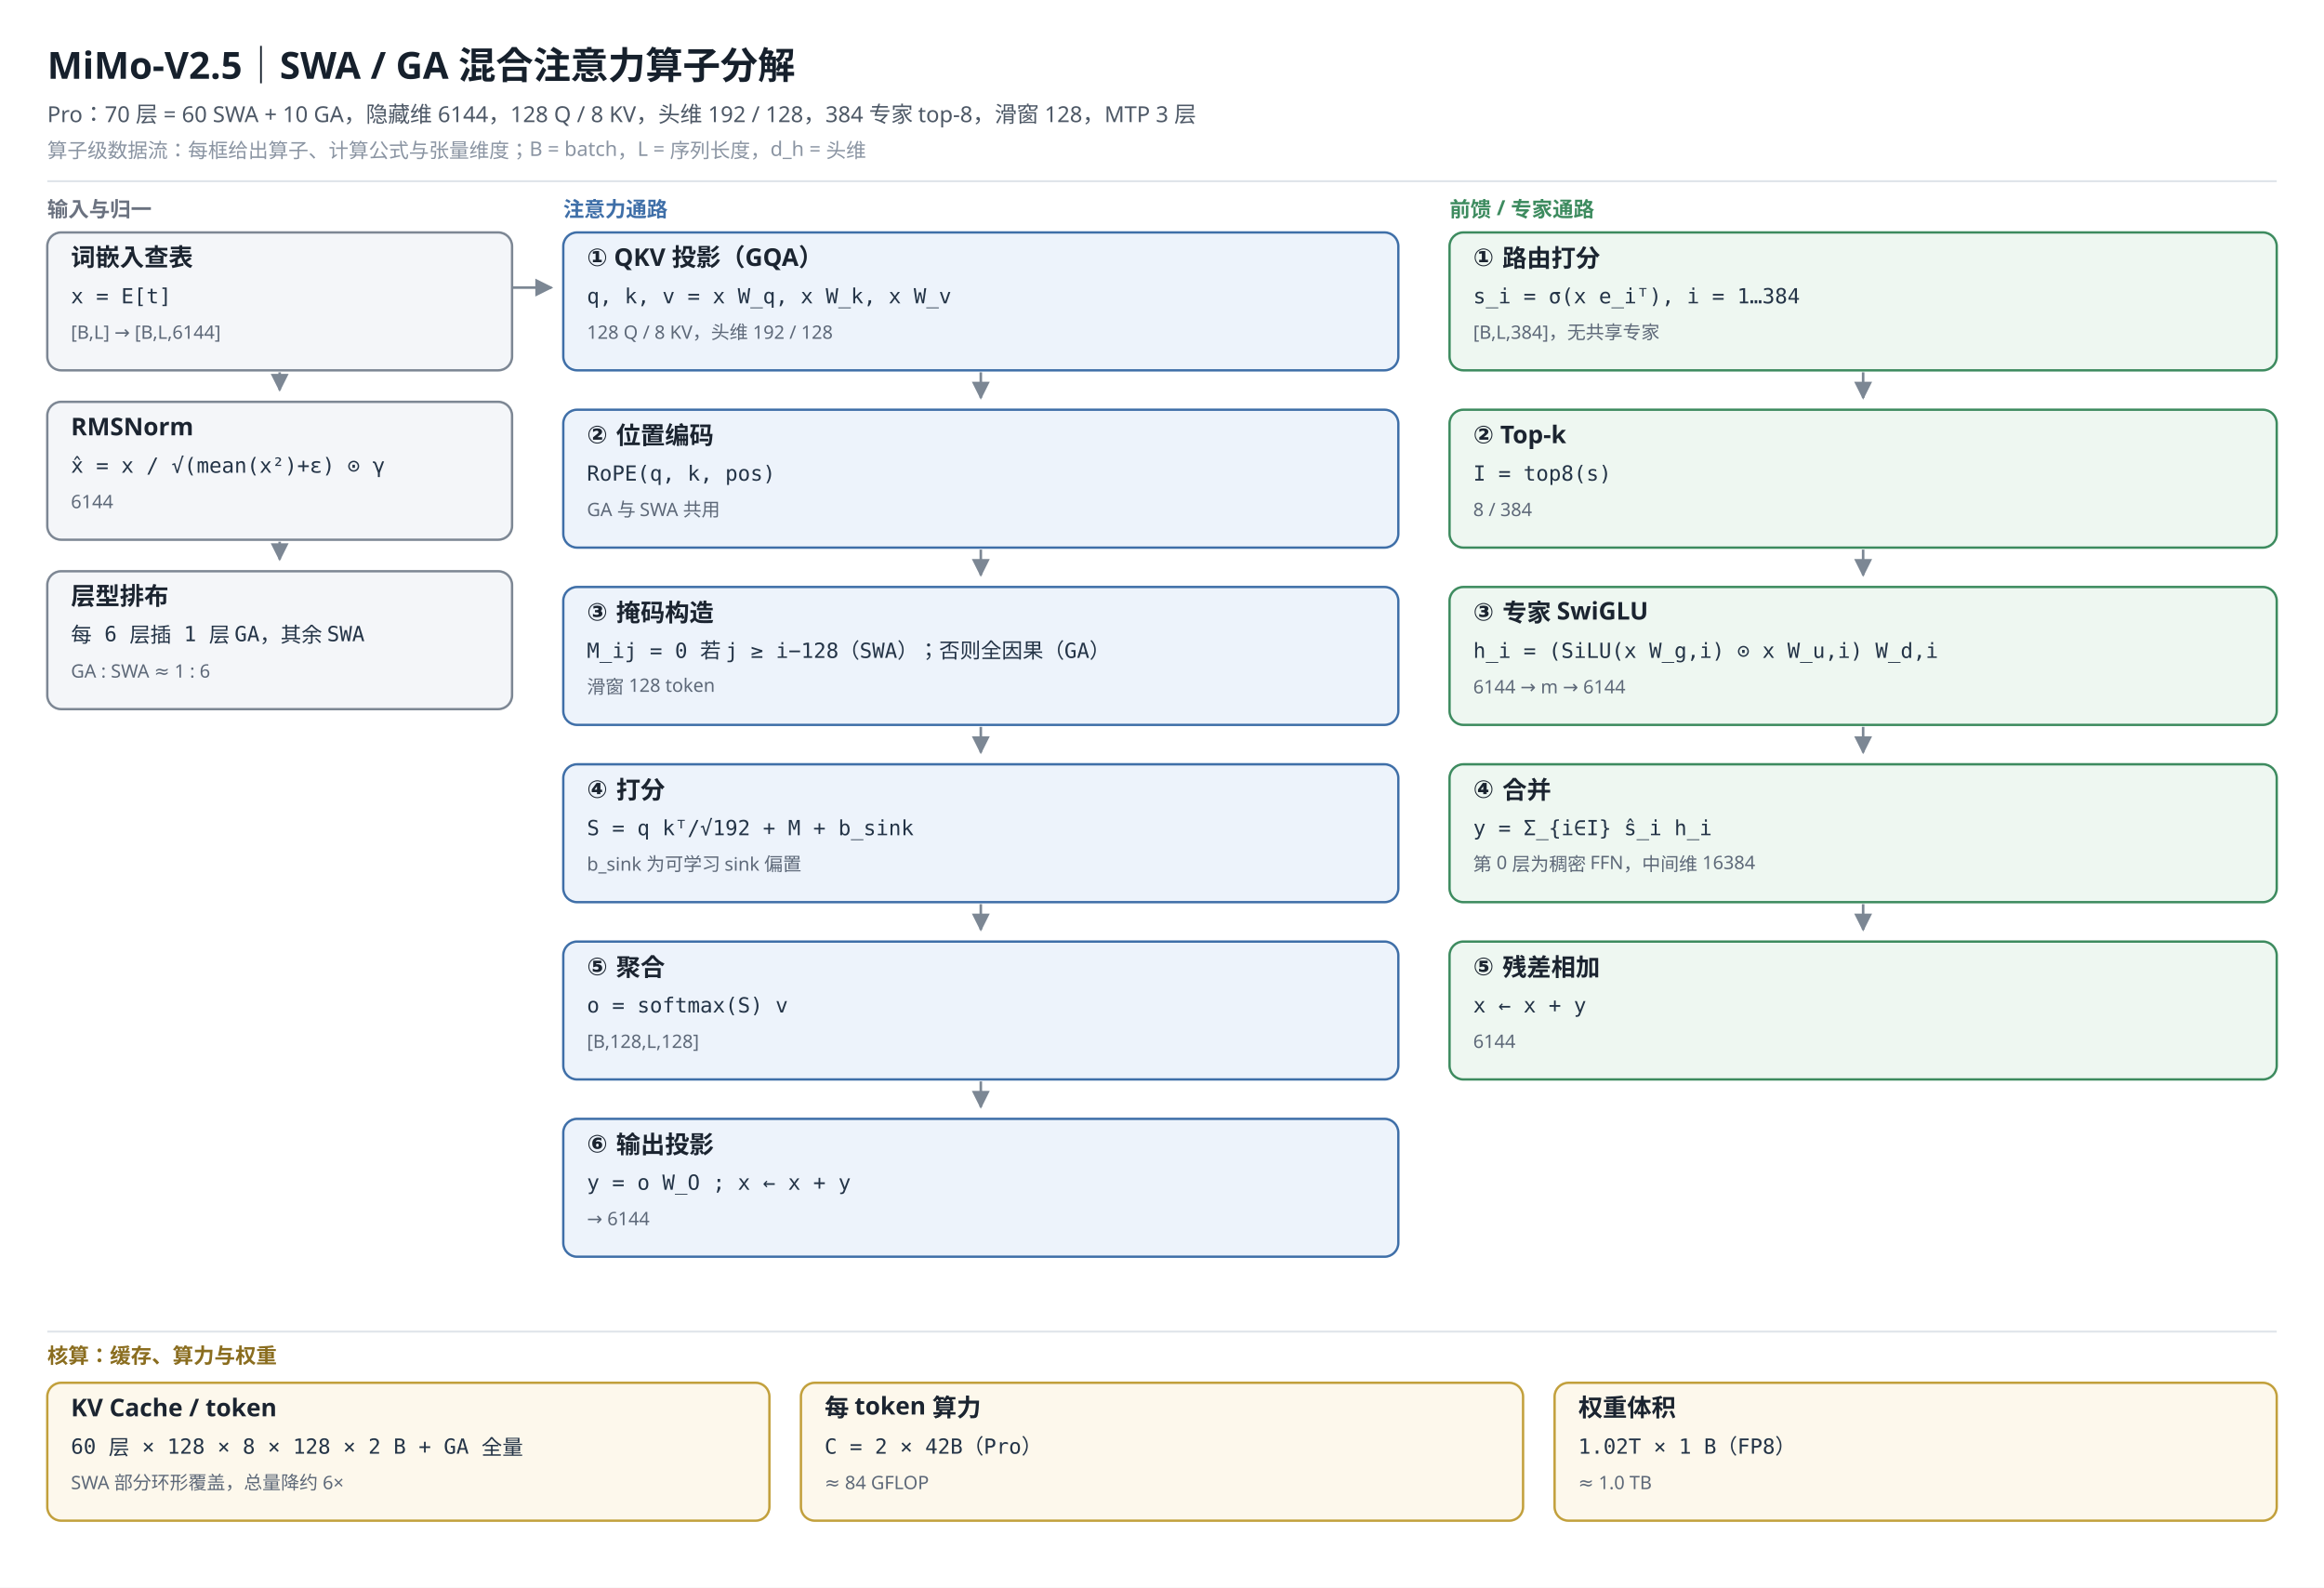
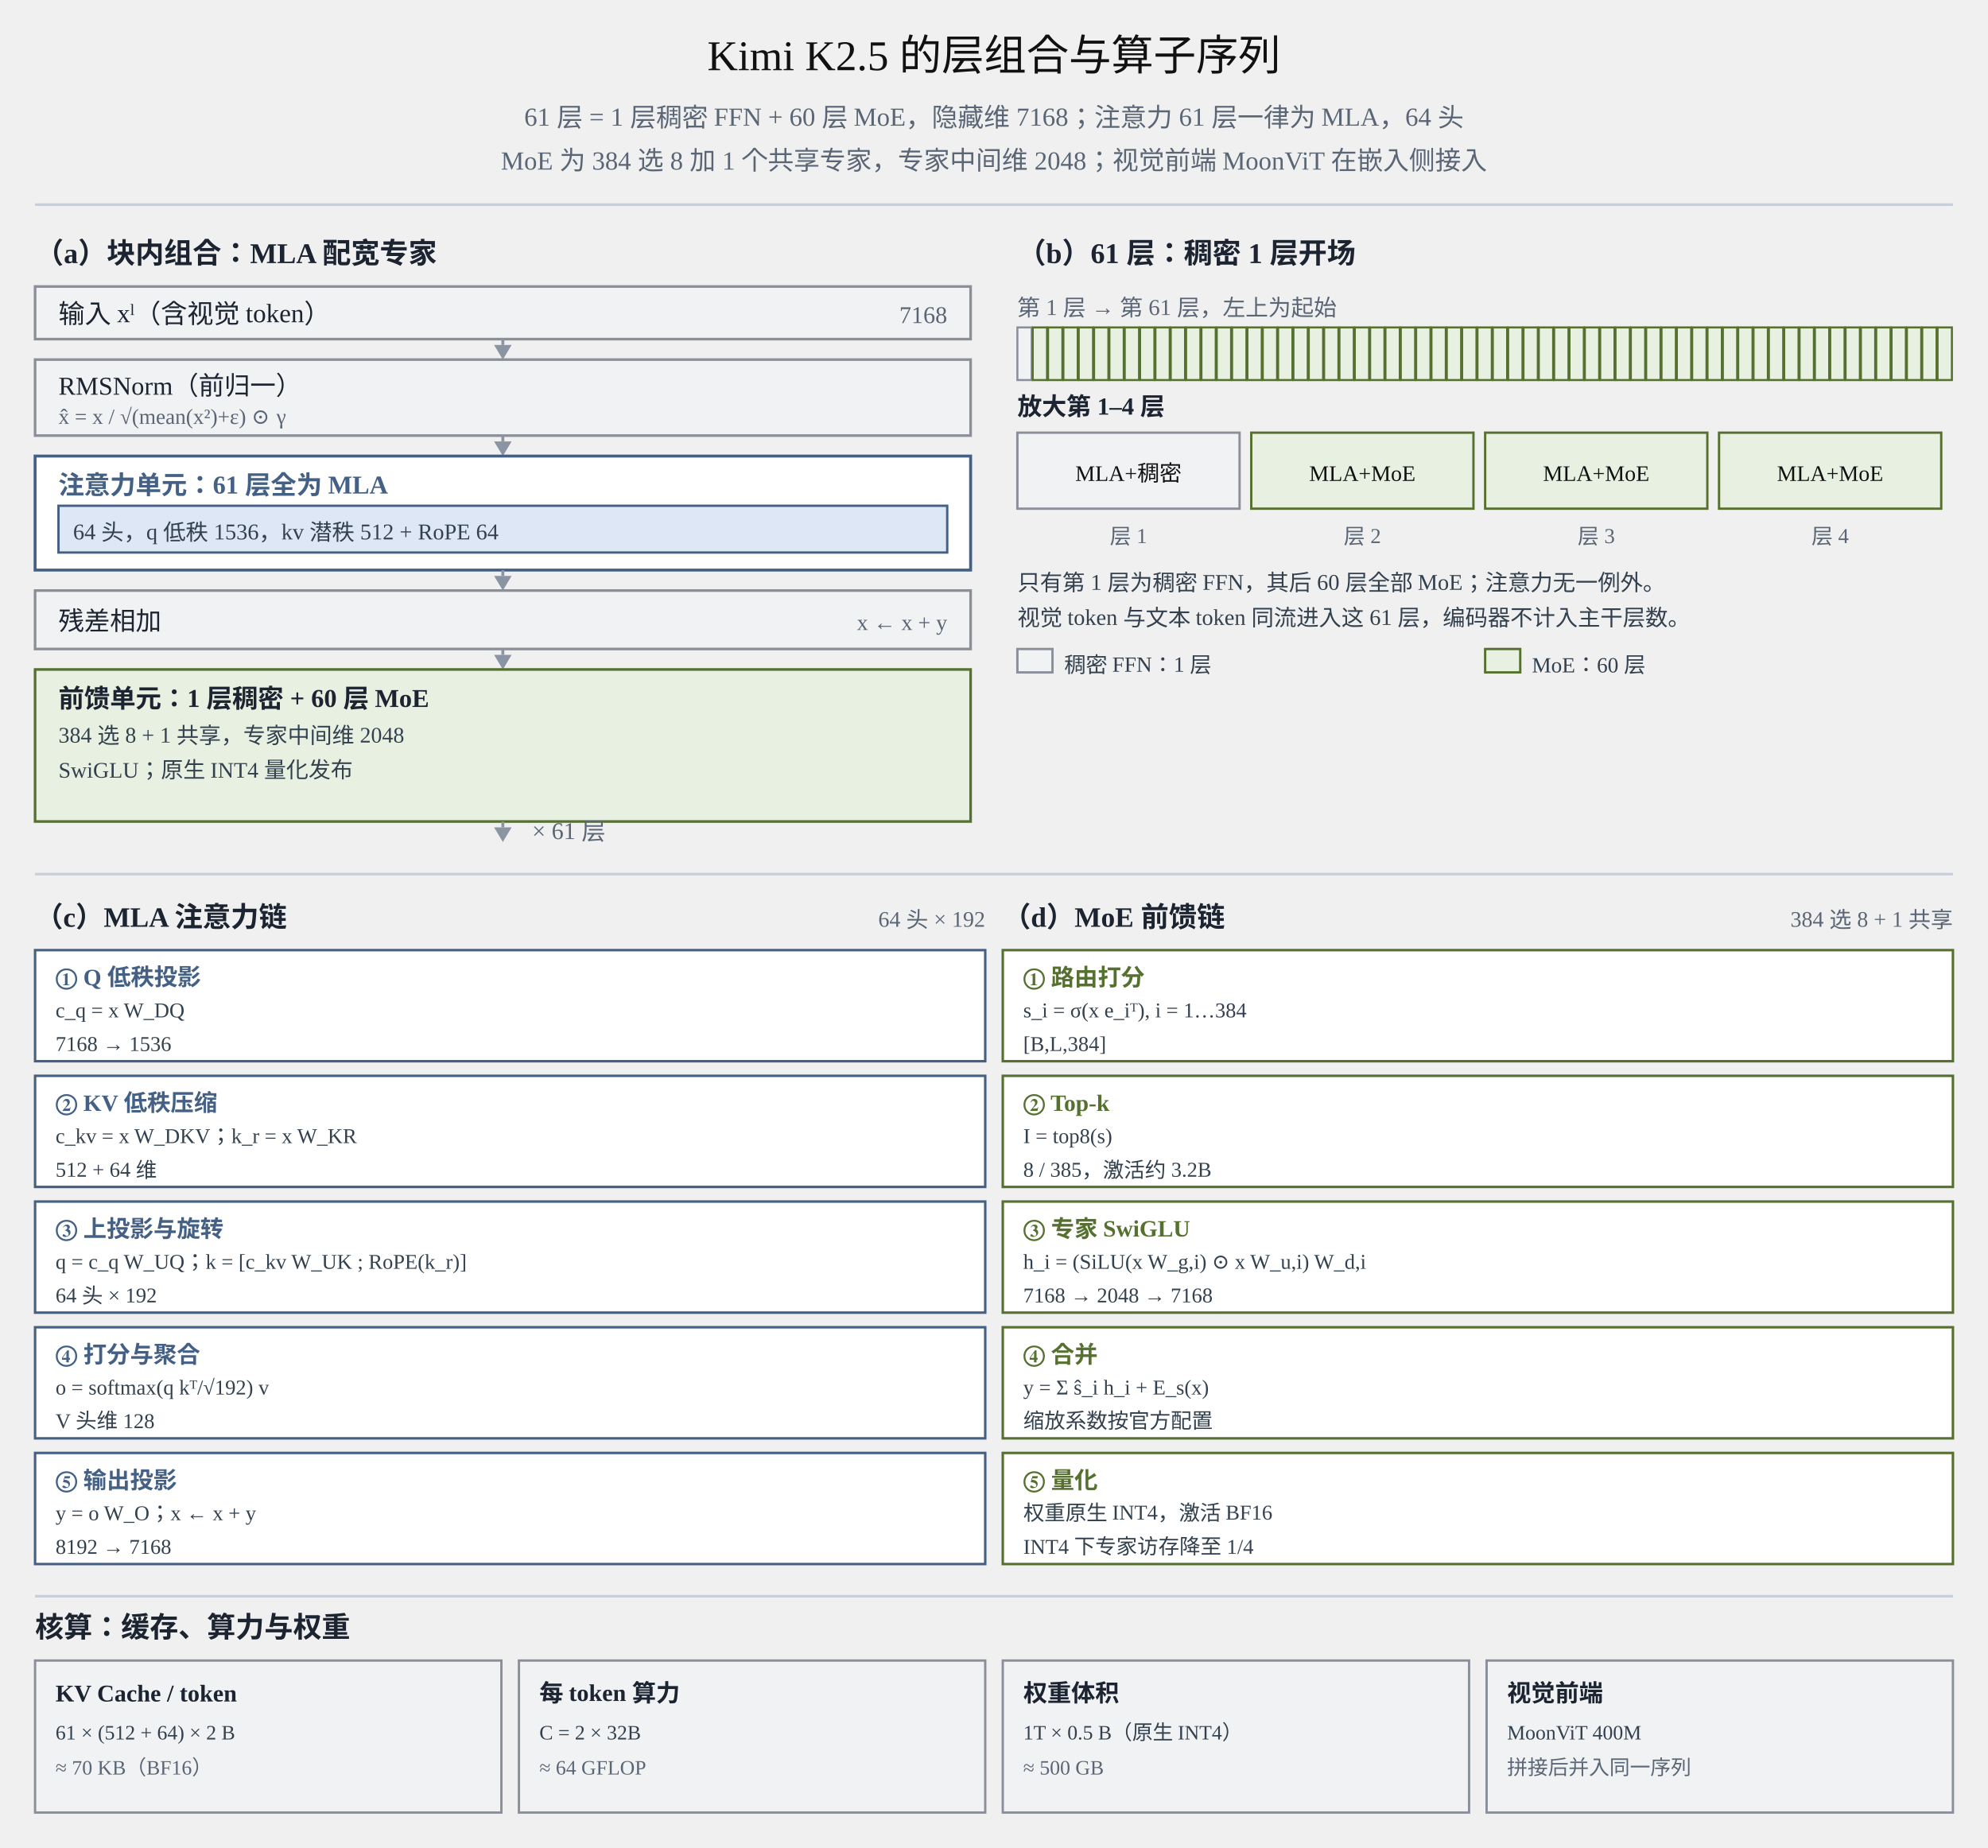
- <svg xmlns="http://www.w3.org/2000/svg" width="1180" height="806" viewBox="0 0 1180 806" font-family="Segoe UI, Microsoft YaHei, PingFang SC, sans-serif">
-   <defs>
-     <marker id="a" viewBox="0 0 10 10" refX="9" refY="5" markerWidth="7" markerHeight="7" orient="auto">
-       <path d="M0,0 L10,5 L0,10 z" fill="#7c8794" />
-     </marker>
-   </defs>
-   <rect width="1180" height="806" fill="#ffffff" />
-   <text x="24" y="40" font-size="19" font-weight="700" fill="#16202c">MiMo-V2.5｜SWA / GA 混合注意力算子分解</text>
-   <text x="24" y="62" font-size="11.2" fill="#4d5866">Pro：70 层 = 60 SWA + 10 GA，隐藏维 6144，128 Q / 8 KV，头维 192 / 128，384 专家 top-8，滑窗 128，MTP 3 层</text>
-   <text x="24" y="80" font-size="10.2" fill="#8a94a2">算子级数据流：每框给出算子、计算公式与张量维度；B = batch，L = 序列长度，d_h = 头维</text>
-   <line x1="24" y1="92" x2="1156" y2="92" stroke="#dfe4ea" stroke-width="1" />
-   <text x="24" y="110" font-size="10.6" font-weight="700" fill="#6b7280">输入与归一</text>
-   <text x="286" y="110" font-size="10.6" font-weight="700" fill="#3f6fa8">注意力通路</text>
-   <text x="736" y="110" font-size="10.6" font-weight="700" fill="#3d8b5f">前馈 / 专家通路</text>
-   <rect x="24" y="118" width="236" height="70" rx="7" fill="#f4f6f9" stroke="#7d8794" stroke-width="1.2" />
-   <text x="36" y="135" font-size="12.4" font-weight="700" fill="#1b2430">词嵌入查表</text>
-   <text x="36" y="154" font-size="10.6" fill="#243447" font-family="Consolas, Cascadia Mono, monospace">x = E[t]</text>
-   <text x="36" y="172" font-size="9.4" fill="#5d6878">[B,L] → [B,L,6144]</text>
-   <rect x="24" y="204" width="236" height="70" rx="7" fill="#f4f6f9" stroke="#7d8794" stroke-width="1.2" />
-   <text x="36" y="221" font-size="12.4" font-weight="700" fill="#1b2430">RMSNorm</text>
-   <text x="36" y="240" font-size="10.6" fill="#243447" font-family="Consolas, Cascadia Mono, monospace">x̂ = x / √(mean(x²)+ε) ⊙ γ</text>
-   <text x="36" y="258" font-size="9.4" fill="#5d6878">6144</text>
-   <rect x="24" y="290" width="236" height="70" rx="7" fill="#f4f6f9" stroke="#7d8794" stroke-width="1.2" />
-   <text x="36" y="307" font-size="12.4" font-weight="700" fill="#1b2430">层型排布</text>
-   <text x="36" y="326" font-size="10.6" fill="#243447" font-family="Consolas, Cascadia Mono, monospace">每 6 层插 1 层 GA，其余 SWA</text>
-   <text x="36" y="344" font-size="9.4" fill="#5d6878">GA : SWA ≈ 1 : 6</text>
-   <rect x="286" y="118" width="424" height="70" rx="7" fill="#edf3fb" stroke="#3f6fa8" stroke-width="1.2" />
-   <text x="298" y="135" font-size="12.4" font-weight="700" fill="#1b2430">① QKV 投影（GQA）</text>
-   <text x="298" y="154" font-size="10.6" fill="#243447" font-family="Consolas, Cascadia Mono, monospace">q, k, v = x W_q, x W_k, x W_v</text>
-   <text x="298" y="172" font-size="9.4" fill="#5d6878">128 Q / 8 KV，头维 192 / 128</text>
-   <rect x="286" y="208" width="424" height="70" rx="7" fill="#edf3fb" stroke="#3f6fa8" stroke-width="1.2" />
-   <text x="298" y="225" font-size="12.4" font-weight="700" fill="#1b2430">② 位置编码</text>
-   <text x="298" y="244" font-size="10.6" fill="#243447" font-family="Consolas, Cascadia Mono, monospace">RoPE(q, k, pos)</text>
-   <text x="298" y="262" font-size="9.4" fill="#5d6878">GA 与 SWA 共用</text>
-   <rect x="286" y="298" width="424" height="70" rx="7" fill="#edf3fb" stroke="#3f6fa8" stroke-width="1.2" />
-   <text x="298" y="315" font-size="12.4" font-weight="700" fill="#1b2430">③ 掩码构造</text>
-   <text x="298" y="334" font-size="10.6" fill="#243447" font-family="Consolas, Cascadia Mono, monospace">M_ij = 0 若 j ≥ i−128（SWA）；否则全因果（GA）</text>
-   <text x="298" y="352" font-size="9.4" fill="#5d6878">滑窗 128 token</text>
-   <rect x="286" y="388" width="424" height="70" rx="7" fill="#edf3fb" stroke="#3f6fa8" stroke-width="1.2" />
-   <text x="298" y="405" font-size="12.4" font-weight="700" fill="#1b2430">④ 打分</text>
-   <text x="298" y="424" font-size="10.6" fill="#243447" font-family="Consolas, Cascadia Mono, monospace">S = q kᵀ/√192 + M + b_sink</text>
-   <text x="298" y="442" font-size="9.4" fill="#5d6878">b_sink 为可学习 sink 偏置</text>
-   <rect x="286" y="478" width="424" height="70" rx="7" fill="#edf3fb" stroke="#3f6fa8" stroke-width="1.2" />
-   <text x="298" y="495" font-size="12.4" font-weight="700" fill="#1b2430">⑤ 聚合</text>
-   <text x="298" y="514" font-size="10.6" fill="#243447" font-family="Consolas, Cascadia Mono, monospace">o = softmax(S) v</text>
-   <text x="298" y="532" font-size="9.4" fill="#5d6878">[B,128,L,128]</text>
-   <rect x="286" y="568" width="424" height="70" rx="7" fill="#edf3fb" stroke="#3f6fa8" stroke-width="1.2" />
-   <text x="298" y="585" font-size="12.4" font-weight="700" fill="#1b2430">⑥ 输出投影</text>
-   <text x="298" y="604" font-size="10.6" fill="#243447" font-family="Consolas, Cascadia Mono, monospace">y = o W_O ;  x ← x + y</text>
-   <text x="298" y="622" font-size="9.4" fill="#5d6878">→ 6144</text>
-   <rect x="736" y="118" width="420" height="70" rx="7" fill="#eef7f1" stroke="#3d8b5f" stroke-width="1.2" />
-   <text x="748" y="135" font-size="12.4" font-weight="700" fill="#1b2430">① 路由打分</text>
-   <text x="748" y="154" font-size="10.6" fill="#243447" font-family="Consolas, Cascadia Mono, monospace">s_i = σ(x e_iᵀ),  i = 1…384</text>
-   <text x="748" y="172" font-size="9.4" fill="#5d6878">[B,L,384]，无共享专家</text>
-   <rect x="736" y="208" width="420" height="70" rx="7" fill="#eef7f1" stroke="#3d8b5f" stroke-width="1.2" />
-   <text x="748" y="225" font-size="12.4" font-weight="700" fill="#1b2430">② Top-k</text>
-   <text x="748" y="244" font-size="10.6" fill="#243447" font-family="Consolas, Cascadia Mono, monospace">I = top8(s)</text>
-   <text x="748" y="262" font-size="9.4" fill="#5d6878">8 / 384</text>
-   <rect x="736" y="298" width="420" height="70" rx="7" fill="#eef7f1" stroke="#3d8b5f" stroke-width="1.2" />
-   <text x="748" y="315" font-size="12.4" font-weight="700" fill="#1b2430">③ 专家 SwiGLU</text>
-   <text x="748" y="334" font-size="10.6" fill="#243447" font-family="Consolas, Cascadia Mono, monospace">h_i = (SiLU(x W_g,i) ⊙ x W_u,i) W_d,i</text>
-   <text x="748" y="352" font-size="9.4" fill="#5d6878">6144 → m → 6144</text>
-   <rect x="736" y="388" width="420" height="70" rx="7" fill="#eef7f1" stroke="#3d8b5f" stroke-width="1.2" />
-   <text x="748" y="405" font-size="12.4" font-weight="700" fill="#1b2430">④ 合并</text>
-   <text x="748" y="424" font-size="10.6" fill="#243447" font-family="Consolas, Cascadia Mono, monospace">y = Σ_{i∈I} ŝ_i h_i</text>
-   <text x="748" y="442" font-size="9.4" fill="#5d6878">第 0 层为稠密 FFN，中间维 16384</text>
-   <rect x="736" y="478" width="420" height="70" rx="7" fill="#eef7f1" stroke="#3d8b5f" stroke-width="1.2" />
-   <text x="748" y="495" font-size="12.4" font-weight="700" fill="#1b2430">⑤ 残差相加</text>
-   <text x="748" y="514" font-size="10.6" fill="#243447" font-family="Consolas, Cascadia Mono, monospace">x ← x + y</text>
-   <text x="748" y="532" font-size="9.4" fill="#5d6878">6144</text>
-   <line x1="142.0" y1="189" x2="142.0" y2="198" stroke="#7c8794" stroke-width="1.3" marker-end="url(#a)" />
-   <line x1="142.0" y1="275" x2="142.0" y2="284" stroke="#7c8794" stroke-width="1.3" marker-end="url(#a)" />
-   <line x1="498.0" y1="189" x2="498.0" y2="202" stroke="#7c8794" stroke-width="1.3" marker-end="url(#a)" />
-   <line x1="498.0" y1="279" x2="498.0" y2="292" stroke="#7c8794" stroke-width="1.3" marker-end="url(#a)" />
-   <line x1="498.0" y1="369" x2="498.0" y2="382" stroke="#7c8794" stroke-width="1.3" marker-end="url(#a)" />
-   <line x1="498.0" y1="459" x2="498.0" y2="472" stroke="#7c8794" stroke-width="1.3" marker-end="url(#a)" />
-   <line x1="498.0" y1="549" x2="498.0" y2="562" stroke="#7c8794" stroke-width="1.3" marker-end="url(#a)" />
-   <line x1="946.0" y1="189" x2="946.0" y2="202" stroke="#7c8794" stroke-width="1.3" marker-end="url(#a)" />
-   <line x1="946.0" y1="279" x2="946.0" y2="292" stroke="#7c8794" stroke-width="1.3" marker-end="url(#a)" />
-   <line x1="946.0" y1="369" x2="946.0" y2="382" stroke="#7c8794" stroke-width="1.3" marker-end="url(#a)" />
-   <line x1="946.0" y1="459" x2="946.0" y2="472" stroke="#7c8794" stroke-width="1.3" marker-end="url(#a)" />
-   <line x1="260" y1="146" x2="280" y2="146" stroke="#7c8794" stroke-width="1.3" marker-end="url(#a)" />
-   <line x1="24" y1="676" x2="1156" y2="676" stroke="#dfe4ea" stroke-width="1" />
-   <text x="24" y="692" font-size="10.6" font-weight="700" fill="#8a6d1f">核算：缓存、算力与权重</text>
-   <rect x="24.0" y="702" width="366.667" height="70" rx="7" fill="#fdf8ec" stroke="#c2a03c" stroke-width="1.2" />
-   <text x="36.0" y="719" font-size="12.4" font-weight="700" fill="#1b2430">KV Cache / token</text>
-   <text x="36.0" y="738" font-size="10.6" fill="#243447" font-family="Consolas, Cascadia Mono, monospace">60 层 × 128 × 8 × 128 × 2 B + GA 全量</text>
-   <text x="36.0" y="756" font-size="9.4" fill="#5d6878">SWA 部分环形覆盖，总量降约 6×</text>
-   <rect x="406.667" y="702" width="366.667" height="70" rx="7" fill="#fdf8ec" stroke="#c2a03c" stroke-width="1.2" />
-   <text x="418.667" y="719" font-size="12.4" font-weight="700" fill="#1b2430">每 token 算力</text>
-   <text x="418.667" y="738" font-size="10.6" fill="#243447" font-family="Consolas, Cascadia Mono, monospace">C = 2 × 42B（Pro）</text>
-   <text x="418.667" y="756" font-size="9.4" fill="#5d6878">≈ 84 GFLOP</text>
-   <rect x="789.333" y="702" width="366.667" height="70" rx="7" fill="#fdf8ec" stroke="#c2a03c" stroke-width="1.2" />
-   <text x="801.333" y="719" font-size="12.4" font-weight="700" fill="#1b2430">权重体积</text>
-   <text x="801.333" y="738" font-size="10.6" fill="#243447" font-family="Consolas, Cascadia Mono, monospace">1.02T × 1 B（FP8）</text>
-   <text x="801.333" y="756" font-size="9.4" fill="#5d6878">≈ 1.0 TB</text>
+ <svg xmlns="http://www.w3.org/2000/svg" width="680" height="632" viewBox="0 0 680 632" font-family="Georgia, 'Times New Roman', serif">
+   <text x="340.0" y="24" font-size="14.5" fill="#111111" text-anchor="middle">Kimi K2.5 的层组合与算子序列</text>
+   <text x="340.0" y="43" font-size="8.9" fill="#5a6675" text-anchor="middle">61 层 = 1 层稠密 FFN + 60 层 MoE，隐藏维 7168；注意力 61 层一律为 MLA，64 头</text>
+   <text x="340.0" y="58" font-size="8.9" fill="#5a6675" text-anchor="middle">MoE 为 384 选 8 加 1 个共享专家，专家中间维 2048；视觉前端 MoonViT 在嵌入侧接入</text>
+   <line x1="12" y1="70" x2="668" y2="70" stroke="#c9cfd8" stroke-width="0.9" />
+   <text x="12" y="90" font-size="9.8" fill="#1b2430" font-weight="bold">（a）块内组合：MLA 配宽专家</text>
+   <text x="348" y="90" font-size="9.8" fill="#1b2430" font-weight="bold">（b）61 层：稠密 1 层开场</text>
+   <g transform="translate(0,98.0)">
+     <rect x="12" y="0.0" width="320" height="18" fill="#f1f2f4" stroke="#8b8f99" stroke-width="0.9" />
+   </g>
+   <g transform="translate(0,98.0)">
+     <text x="20" y="12.5" font-size="9.0" fill="#1b2430">输入 xˡ（含视觉 token）</text>
+   </g>
+   <g transform="translate(0,98.0)">
+     <text x="324" y="12.5" font-size="8.2" fill="#5a6675" text-anchor="end">7168</text>
+   </g>
+   <g transform="translate(0,98.0)">
+     <line x1="172.0" y1="18.0" x2="172.0" y2="20.0" stroke="#8a94a3" stroke-width="1" />
+     <path d="M169.0,20.0 L172.0,25.0 L175.0,20.0 z" fill="#8a94a3" />
+   </g>
+   <g transform="translate(0,98.0)">
+     <rect x="12" y="25.0" width="320" height="26" fill="#f1f2f4" stroke="#8b8f99" stroke-width="0.9" />
+   </g>
+   <g transform="translate(0,98.0)">
+     <text x="20" y="37.0" font-size="8.8" fill="#1b2430">RMSNorm（前归一）</text>
+   </g>
+   <g transform="translate(0,98.0)">
+     <text x="20" y="47.0" font-size="7.4" fill="#5a6675">x̂ = x / √(mean(x²)+ε) ⊙ γ</text>
+   </g>
+   <g transform="translate(0,98.0)">
+     <line x1="172.0" y1="51.0" x2="172.0" y2="53.0" stroke="#8a94a3" stroke-width="1" />
+     <path d="M169.0,53.0 L172.0,58.0 L175.0,53.0 z" fill="#8a94a3" />
+   </g>
+   <g transform="translate(0,98.0)">
+     <rect x="12" y="58.0" width="320" height="39" fill="#ffffff" stroke="#446084" stroke-width="1.0" />
+   </g>
+   <g transform="translate(0,98.0)">
+     <text x="20" y="71.0" font-size="8.8" fill="#446084" font-weight="bold">注意力单元：61 层全为 MLA</text>
+   </g>
+   <g transform="translate(0,98.0)">
+     <rect x="20" y="75.0" width="304" height="16" fill="#dde7f5" stroke="#446084" stroke-width="0.8" />
+   </g>
+   <g transform="translate(0,98.0)">
+     <text x="25" y="86.5" font-size="7.7" fill="#33414f">64 头，q 低秩 1536，kv 潜秩 512 + RoPE 64</text>
+   </g>
+   <g transform="translate(0,98.0)">
+     <line x1="172.0" y1="97.0" x2="172.0" y2="99.0" stroke="#8a94a3" stroke-width="1" />
+     <path d="M169.0,99.0 L172.0,104.0 L175.0,99.0 z" fill="#8a94a3" />
+   </g>
+   <g transform="translate(0,98.0)">
+     <rect x="12" y="104.0" width="320" height="20" fill="#f1f2f4" stroke="#8b8f99" stroke-width="0.9" />
+   </g>
+   <g transform="translate(0,98.0)">
+     <text x="20" y="117.5" font-size="8.8" fill="#1b2430">残差相加</text>
+   </g>
+   <g transform="translate(0,98.0)">
+     <text x="324" y="117.5" font-size="7.6" fill="#5a6675" text-anchor="end">x ← x + y</text>
+   </g>
+   <g transform="translate(0,98.0)">
+     <line x1="172.0" y1="124.0" x2="172.0" y2="126.0" stroke="#8a94a3" stroke-width="1" />
+     <path d="M169.0,126.0 L172.0,131.0 L175.0,126.0 z" fill="#8a94a3" />
+   </g>
+   <g transform="translate(0,98.0)">
+     <rect x="12" y="131.0" width="320" height="52" fill="#e8f0e2" stroke="#55702f" stroke-width="0.9" />
+   </g>
+   <g transform="translate(0,98.0)">
+     <text x="20" y="144.0" font-size="8.8" fill="#1b2430" font-weight="bold">前馈单元：1 层稠密 + 60 层 MoE</text>
+   </g>
+   <g transform="translate(0,98.0)">
+     <text x="20" y="156.0" font-size="7.6" fill="#33414f">384 选 8 + 1 共享，专家中间维 2048</text>
+   </g>
+   <g transform="translate(0,98.0)">
+     <text x="20" y="168.0" font-size="7.6" fill="#33414f">SwiGLU；原生 INT4 量化发布</text>
+   </g>
+   <g transform="translate(0,98.0)">
+     <line x1="172.0" y1="183.0" x2="172.0" y2="185.0" stroke="#8a94a3" stroke-width="1" />
+     <path d="M169.0,185.0 L172.0,190.0 L175.0,185.0 z" fill="#8a94a3" />
+   </g>
+   <g transform="translate(0,98.0)">
+     <text x="182.0" y="189.0" font-size="8.2" fill="#5a6675">× 61 层</text>
+   </g>
+   <g transform="translate(0,98.0)">
+     <text x="348" y="10.0" font-size="7.8" fill="#5a6675">第 1 层 → 第 61 层，左上为起始</text>
+   </g>
+   <g transform="translate(0,98.0)">
+     <rect x="348.0" y="14.0" width="4.896" height="18" fill="#f1f2f4" stroke="#8b8f99" stroke-width="0.7" />
+   </g>
+   <g transform="translate(0,98.0)">
+     <rect x="353.246" y="14.0" width="4.896" height="18" fill="#e8f0e2" stroke="#55702f" stroke-width="0.7" />
+   </g>
+   <g transform="translate(0,98.0)">
+     <rect x="358.492" y="14.0" width="4.896" height="18" fill="#e8f0e2" stroke="#55702f" stroke-width="0.7" />
+   </g>
+   <g transform="translate(0,98.0)">
+     <rect x="363.738" y="14.0" width="4.896" height="18" fill="#e8f0e2" stroke="#55702f" stroke-width="0.7" />
+   </g>
+   <g transform="translate(0,98.0)">
+     <rect x="368.984" y="14.0" width="4.896" height="18" fill="#e8f0e2" stroke="#55702f" stroke-width="0.7" />
+   </g>
+   <g transform="translate(0,98.0)">
+     <rect x="374.23" y="14.0" width="4.896" height="18" fill="#e8f0e2" stroke="#55702f" stroke-width="0.7" />
+   </g>
+   <g transform="translate(0,98.0)">
+     <rect x="379.475" y="14.0" width="4.896" height="18" fill="#e8f0e2" stroke="#55702f" stroke-width="0.7" />
+   </g>
+   <g transform="translate(0,98.0)">
+     <rect x="384.721" y="14.0" width="4.896" height="18" fill="#e8f0e2" stroke="#55702f" stroke-width="0.7" />
+   </g>
+   <g transform="translate(0,98.0)">
+     <rect x="389.967" y="14.0" width="4.896" height="18" fill="#e8f0e2" stroke="#55702f" stroke-width="0.7" />
+   </g>
+   <g transform="translate(0,98.0)">
+     <rect x="395.213" y="14.0" width="4.896" height="18" fill="#e8f0e2" stroke="#55702f" stroke-width="0.7" />
+   </g>
+   <g transform="translate(0,98.0)">
+     <rect x="400.459" y="14.0" width="4.896" height="18" fill="#e8f0e2" stroke="#55702f" stroke-width="0.7" />
+   </g>
+   <g transform="translate(0,98.0)">
+     <rect x="405.705" y="14.0" width="4.896" height="18" fill="#e8f0e2" stroke="#55702f" stroke-width="0.7" />
+   </g>
+   <g transform="translate(0,98.0)">
+     <rect x="410.951" y="14.0" width="4.896" height="18" fill="#e8f0e2" stroke="#55702f" stroke-width="0.7" />
+   </g>
+   <g transform="translate(0,98.0)">
+     <rect x="416.197" y="14.0" width="4.896" height="18" fill="#e8f0e2" stroke="#55702f" stroke-width="0.7" />
+   </g>
+   <g transform="translate(0,98.0)">
+     <rect x="421.443" y="14.0" width="4.896" height="18" fill="#e8f0e2" stroke="#55702f" stroke-width="0.7" />
+   </g>
+   <g transform="translate(0,98.0)">
+     <rect x="426.689" y="14.0" width="4.896" height="18" fill="#e8f0e2" stroke="#55702f" stroke-width="0.7" />
+   </g>
+   <g transform="translate(0,98.0)">
+     <rect x="431.934" y="14.0" width="4.896" height="18" fill="#e8f0e2" stroke="#55702f" stroke-width="0.7" />
+   </g>
+   <g transform="translate(0,98.0)">
+     <rect x="437.18" y="14.0" width="4.896" height="18" fill="#e8f0e2" stroke="#55702f" stroke-width="0.7" />
+   </g>
+   <g transform="translate(0,98.0)">
+     <rect x="442.426" y="14.0" width="4.896" height="18" fill="#e8f0e2" stroke="#55702f" stroke-width="0.7" />
+   </g>
+   <g transform="translate(0,98.0)">
+     <rect x="447.672" y="14.0" width="4.896" height="18" fill="#e8f0e2" stroke="#55702f" stroke-width="0.7" />
+   </g>
+   <g transform="translate(0,98.0)">
+     <rect x="452.918" y="14.0" width="4.896" height="18" fill="#e8f0e2" stroke="#55702f" stroke-width="0.7" />
+   </g>
+   <g transform="translate(0,98.0)">
+     <rect x="458.164" y="14.0" width="4.896" height="18" fill="#e8f0e2" stroke="#55702f" stroke-width="0.7" />
+   </g>
+   <g transform="translate(0,98.0)">
+     <rect x="463.41" y="14.0" width="4.896" height="18" fill="#e8f0e2" stroke="#55702f" stroke-width="0.7" />
+   </g>
+   <g transform="translate(0,98.0)">
+     <rect x="468.656" y="14.0" width="4.896" height="18" fill="#e8f0e2" stroke="#55702f" stroke-width="0.7" />
+   </g>
+   <g transform="translate(0,98.0)">
+     <rect x="473.902" y="14.0" width="4.896" height="18" fill="#e8f0e2" stroke="#55702f" stroke-width="0.7" />
+   </g>
+   <g transform="translate(0,98.0)">
+     <rect x="479.148" y="14.0" width="4.896" height="18" fill="#e8f0e2" stroke="#55702f" stroke-width="0.7" />
+   </g>
+   <g transform="translate(0,98.0)">
+     <rect x="484.393" y="14.0" width="4.896" height="18" fill="#e8f0e2" stroke="#55702f" stroke-width="0.7" />
+   </g>
+   <g transform="translate(0,98.0)">
+     <rect x="489.639" y="14.0" width="4.896" height="18" fill="#e8f0e2" stroke="#55702f" stroke-width="0.7" />
+   </g>
+   <g transform="translate(0,98.0)">
+     <rect x="494.885" y="14.0" width="4.896" height="18" fill="#e8f0e2" stroke="#55702f" stroke-width="0.7" />
+   </g>
+   <g transform="translate(0,98.0)">
+     <rect x="500.131" y="14.0" width="4.896" height="18" fill="#e8f0e2" stroke="#55702f" stroke-width="0.7" />
+   </g>
+   <g transform="translate(0,98.0)">
+     <rect x="505.377" y="14.0" width="4.896" height="18" fill="#e8f0e2" stroke="#55702f" stroke-width="0.7" />
+   </g>
+   <g transform="translate(0,98.0)">
+     <rect x="510.623" y="14.0" width="4.896" height="18" fill="#e8f0e2" stroke="#55702f" stroke-width="0.7" />
+   </g>
+   <g transform="translate(0,98.0)">
+     <rect x="515.869" y="14.0" width="4.896" height="18" fill="#e8f0e2" stroke="#55702f" stroke-width="0.7" />
+   </g>
+   <g transform="translate(0,98.0)">
+     <rect x="521.115" y="14.0" width="4.896" height="18" fill="#e8f0e2" stroke="#55702f" stroke-width="0.7" />
+   </g>
+   <g transform="translate(0,98.0)">
+     <rect x="526.361" y="14.0" width="4.896" height="18" fill="#e8f0e2" stroke="#55702f" stroke-width="0.7" />
+   </g>
+   <g transform="translate(0,98.0)">
+     <rect x="531.607" y="14.0" width="4.896" height="18" fill="#e8f0e2" stroke="#55702f" stroke-width="0.7" />
+   </g>
+   <g transform="translate(0,98.0)">
+     <rect x="536.852" y="14.0" width="4.896" height="18" fill="#e8f0e2" stroke="#55702f" stroke-width="0.7" />
+   </g>
+   <g transform="translate(0,98.0)">
+     <rect x="542.098" y="14.0" width="4.896" height="18" fill="#e8f0e2" stroke="#55702f" stroke-width="0.7" />
+   </g>
+   <g transform="translate(0,98.0)">
+     <rect x="547.344" y="14.0" width="4.896" height="18" fill="#e8f0e2" stroke="#55702f" stroke-width="0.7" />
+   </g>
+   <g transform="translate(0,98.0)">
+     <rect x="552.59" y="14.0" width="4.896" height="18" fill="#e8f0e2" stroke="#55702f" stroke-width="0.7" />
+   </g>
+   <g transform="translate(0,98.0)">
+     <rect x="557.836" y="14.0" width="4.896" height="18" fill="#e8f0e2" stroke="#55702f" stroke-width="0.7" />
+   </g>
+   <g transform="translate(0,98.0)">
+     <rect x="563.082" y="14.0" width="4.896" height="18" fill="#e8f0e2" stroke="#55702f" stroke-width="0.7" />
+   </g>
+   <g transform="translate(0,98.0)">
+     <rect x="568.328" y="14.0" width="4.896" height="18" fill="#e8f0e2" stroke="#55702f" stroke-width="0.7" />
+   </g>
+   <g transform="translate(0,98.0)">
+     <rect x="573.574" y="14.0" width="4.896" height="18" fill="#e8f0e2" stroke="#55702f" stroke-width="0.7" />
+   </g>
+   <g transform="translate(0,98.0)">
+     <rect x="578.82" y="14.0" width="4.896" height="18" fill="#e8f0e2" stroke="#55702f" stroke-width="0.7" />
+   </g>
+   <g transform="translate(0,98.0)">
+     <rect x="584.066" y="14.0" width="4.896" height="18" fill="#e8f0e2" stroke="#55702f" stroke-width="0.7" />
+   </g>
+   <g transform="translate(0,98.0)">
+     <rect x="589.311" y="14.0" width="4.896" height="18" fill="#e8f0e2" stroke="#55702f" stroke-width="0.7" />
+   </g>
+   <g transform="translate(0,98.0)">
+     <rect x="594.557" y="14.0" width="4.896" height="18" fill="#e8f0e2" stroke="#55702f" stroke-width="0.7" />
+   </g>
+   <g transform="translate(0,98.0)">
+     <rect x="599.803" y="14.0" width="4.896" height="18" fill="#e8f0e2" stroke="#55702f" stroke-width="0.7" />
+   </g>
+   <g transform="translate(0,98.0)">
+     <rect x="605.049" y="14.0" width="4.896" height="18" fill="#e8f0e2" stroke="#55702f" stroke-width="0.7" />
+   </g>
+   <g transform="translate(0,98.0)">
+     <rect x="610.295" y="14.0" width="4.896" height="18" fill="#e8f0e2" stroke="#55702f" stroke-width="0.7" />
+   </g>
+   <g transform="translate(0,98.0)">
+     <rect x="615.541" y="14.0" width="4.896" height="18" fill="#e8f0e2" stroke="#55702f" stroke-width="0.7" />
+   </g>
+   <g transform="translate(0,98.0)">
+     <rect x="620.787" y="14.0" width="4.896" height="18" fill="#e8f0e2" stroke="#55702f" stroke-width="0.7" />
+   </g>
+   <g transform="translate(0,98.0)">
+     <rect x="626.033" y="14.0" width="4.896" height="18" fill="#e8f0e2" stroke="#55702f" stroke-width="0.7" />
+   </g>
+   <g transform="translate(0,98.0)">
+     <rect x="631.279" y="14.0" width="4.896" height="18" fill="#e8f0e2" stroke="#55702f" stroke-width="0.7" />
+   </g>
+   <g transform="translate(0,98.0)">
+     <rect x="636.525" y="14.0" width="4.896" height="18" fill="#e8f0e2" stroke="#55702f" stroke-width="0.7" />
+   </g>
+   <g transform="translate(0,98.0)">
+     <rect x="641.77" y="14.0" width="4.896" height="18" fill="#e8f0e2" stroke="#55702f" stroke-width="0.7" />
+   </g>
+   <g transform="translate(0,98.0)">
+     <rect x="647.016" y="14.0" width="4.896" height="18" fill="#e8f0e2" stroke="#55702f" stroke-width="0.7" />
+   </g>
+   <g transform="translate(0,98.0)">
+     <rect x="652.262" y="14.0" width="4.896" height="18" fill="#e8f0e2" stroke="#55702f" stroke-width="0.7" />
+   </g>
+   <g transform="translate(0,98.0)">
+     <rect x="657.508" y="14.0" width="4.896" height="18" fill="#e8f0e2" stroke="#55702f" stroke-width="0.7" />
+   </g>
+   <g transform="translate(0,98.0)">
+     <rect x="662.754" y="14.0" width="4.896" height="18" fill="#e8f0e2" stroke="#55702f" stroke-width="0.7" />
+   </g>
+   <g transform="translate(0,98.0)">
+     <text x="348" y="44.0" font-size="8.4" fill="#1b2430" font-weight="bold">放大第 1–4 层</text>
+   </g>
+   <g transform="translate(0,98.0)">
+     <rect x="348.0" y="50.0" width="76.0" height="26" fill="#f1f2f4" stroke="#8b8f99" stroke-width="0.8" />
+   </g>
+   <g transform="translate(0,98.0)">
+     <text x="386.0" y="66.5" font-size="7.6" fill="#111111" text-anchor="middle">MLA+稠密</text>
+   </g>
+   <g transform="translate(0,98.0)">
+     <text x="386.0" y="88.0" font-size="7.3" fill="#5a6675" text-anchor="middle">层 1</text>
+   </g>
+   <g transform="translate(0,98.0)">
+     <rect x="428.0" y="50.0" width="76.0" height="26" fill="#e8f0e2" stroke="#55702f" stroke-width="0.8" />
+   </g>
+   <g transform="translate(0,98.0)">
+     <text x="466.0" y="66.5" font-size="7.6" fill="#111111" text-anchor="middle">MLA+MoE</text>
+   </g>
+   <g transform="translate(0,98.0)">
+     <text x="466.0" y="88.0" font-size="7.3" fill="#5a6675" text-anchor="middle">层 2</text>
+   </g>
+   <g transform="translate(0,98.0)">
+     <rect x="508.0" y="50.0" width="76.0" height="26" fill="#e8f0e2" stroke="#55702f" stroke-width="0.8" />
+   </g>
+   <g transform="translate(0,98.0)">
+     <text x="546.0" y="66.5" font-size="7.6" fill="#111111" text-anchor="middle">MLA+MoE</text>
+   </g>
+   <g transform="translate(0,98.0)">
+     <text x="546.0" y="88.0" font-size="7.3" fill="#5a6675" text-anchor="middle">层 3</text>
+   </g>
+   <g transform="translate(0,98.0)">
+     <rect x="588.0" y="50.0" width="76.0" height="26" fill="#e8f0e2" stroke="#55702f" stroke-width="0.8" />
+   </g>
+   <g transform="translate(0,98.0)">
+     <text x="626.0" y="66.5" font-size="7.6" fill="#111111" text-anchor="middle">MLA+MoE</text>
+   </g>
+   <g transform="translate(0,98.0)">
+     <text x="626.0" y="88.0" font-size="7.3" fill="#5a6675" text-anchor="middle">层 4</text>
+   </g>
+   <g transform="translate(0,98.0)">
+     <text x="348" y="104.0" font-size="7.7" fill="#33414f">只有第 1 层为稠密 FFN，其后 60 层全部 MoE；注意力无一例外。</text>
+   </g>
+   <g transform="translate(0,98.0)">
+     <text x="348" y="116.0" font-size="7.7" fill="#33414f">视觉 token 与文本 token 同流进入这 61 层，编码器不计入主干层数。</text>
+   </g>
+   <g transform="translate(0,98.0)">
+     <rect x="348" y="124.0" width="12" height="8" fill="#f1f2f4" stroke="#8b8f99" stroke-width="0.8" />
+   </g>
+   <g transform="translate(0,98.0)">
+     <text x="364" y="132.0" font-size="7.4" fill="#33414f">稠密 FFN：1 层</text>
+   </g>
+   <g transform="translate(0,98.0)">
+     <rect x="508" y="124.0" width="12" height="8" fill="#e8f0e2" stroke="#55702f" stroke-width="0.8" />
+   </g>
+   <g transform="translate(0,98.0)">
+     <text x="524" y="132.0" font-size="7.4" fill="#33414f">MoE：60 层</text>
+   </g>
+   <line x1="12" y1="299.0" x2="668" y2="299.0" stroke="#c9cfd8" stroke-width="0.9" />
+   <text x="12.0" y="317.0" font-size="9.6" fill="#1b2430" font-weight="bold">（c）MLA 注意力链</text>
+   <text x="337.0" y="317.0" font-size="7.6" fill="#5a6675" text-anchor="end">64 头 × 192</text>
+   <rect x="12.0" y="325.0" width="325.0" height="38.0" fill="#ffffff" stroke="#446084" stroke-width="0.85" />
+   <text x="19.0" y="337.0" font-size="8.0" fill="#446084" font-weight="bold">① Q 低秩投影</text>
+   <text x="19.0" y="348.0" font-size="7.2" fill="#33414f">c_q = x W_DQ</text>
+   <text x="19.0" y="359.5" font-size="7.2" fill="#33414f">7168 → 1536</text>
+   <rect x="12.0" y="368.0" width="325.0" height="38.0" fill="#ffffff" stroke="#446084" stroke-width="0.85" />
+   <text x="19.0" y="380.0" font-size="8.0" fill="#446084" font-weight="bold">② KV 低秩压缩</text>
+   <text x="19.0" y="391.0" font-size="7.2" fill="#33414f">c_kv = x W_DKV；k_r = x W_KR</text>
+   <text x="19.0" y="402.5" font-size="7.2" fill="#33414f">512 + 64 维</text>
+   <rect x="12.0" y="411.0" width="325.0" height="38.0" fill="#ffffff" stroke="#446084" stroke-width="0.85" />
+   <text x="19.0" y="423.0" font-size="8.0" fill="#446084" font-weight="bold">③ 上投影与旋转</text>
+   <text x="19.0" y="434.0" font-size="7.2" fill="#33414f">q = c_q W_UQ；k = [c_kv W_UK ; RoPE(k_r)]</text>
+   <text x="19.0" y="445.5" font-size="7.2" fill="#33414f">64 头 × 192</text>
+   <rect x="12.0" y="454.0" width="325.0" height="38.0" fill="#ffffff" stroke="#446084" stroke-width="0.85" />
+   <text x="19.0" y="466.0" font-size="8.0" fill="#446084" font-weight="bold">④ 打分与聚合</text>
+   <text x="19.0" y="477.0" font-size="7.2" fill="#33414f">o = softmax(q kᵀ/√192) v</text>
+   <text x="19.0" y="488.5" font-size="7.2" fill="#33414f">V 头维 128</text>
+   <rect x="12.0" y="497.0" width="325.0" height="38.0" fill="#ffffff" stroke="#446084" stroke-width="0.85" />
+   <text x="19.0" y="509.0" font-size="8.0" fill="#446084" font-weight="bold">⑤ 输出投影</text>
+   <text x="19.0" y="520.0" font-size="7.2" fill="#33414f">y = o W_O；x ← x + y</text>
+   <text x="19.0" y="531.5" font-size="7.2" fill="#33414f">8192 → 7168</text>
+   <text x="343.0" y="317.0" font-size="9.6" fill="#1b2430" font-weight="bold">（d）MoE 前馈链</text>
+   <text x="668.0" y="317.0" font-size="7.6" fill="#5a6675" text-anchor="end">384 选 8 + 1 共享</text>
+   <rect x="343.0" y="325.0" width="325.0" height="38.0" fill="#ffffff" stroke="#55702f" stroke-width="0.85" />
+   <text x="350.0" y="337.0" font-size="8.0" fill="#55702f" font-weight="bold">① 路由打分</text>
+   <text x="350.0" y="348.0" font-size="7.2" fill="#33414f">s_i = σ(x e_iᵀ),  i = 1…384</text>
+   <text x="350.0" y="359.5" font-size="7.2" fill="#33414f">[B,L,384]</text>
+   <rect x="343.0" y="368.0" width="325.0" height="38.0" fill="#ffffff" stroke="#55702f" stroke-width="0.85" />
+   <text x="350.0" y="380.0" font-size="8.0" fill="#55702f" font-weight="bold">② Top-k</text>
+   <text x="350.0" y="391.0" font-size="7.2" fill="#33414f">I = top8(s)</text>
+   <text x="350.0" y="402.5" font-size="7.2" fill="#33414f">8 / 385，激活约 3.2B</text>
+   <rect x="343.0" y="411.0" width="325.0" height="38.0" fill="#ffffff" stroke="#55702f" stroke-width="0.85" />
+   <text x="350.0" y="423.0" font-size="8.0" fill="#55702f" font-weight="bold">③ 专家 SwiGLU</text>
+   <text x="350.0" y="434.0" font-size="7.2" fill="#33414f">h_i = (SiLU(x W_g,i) ⊙ x W_u,i) W_d,i</text>
+   <text x="350.0" y="445.5" font-size="7.2" fill="#33414f">7168 → 2048 → 7168</text>
+   <rect x="343.0" y="454.0" width="325.0" height="38.0" fill="#ffffff" stroke="#55702f" stroke-width="0.85" />
+   <text x="350.0" y="466.0" font-size="8.0" fill="#55702f" font-weight="bold">④ 合并</text>
+   <text x="350.0" y="477.0" font-size="7.2" fill="#33414f">y = Σ ŝ_i h_i + E_s(x)</text>
+   <text x="350.0" y="488.5" font-size="7.2" fill="#33414f">缩放系数按官方配置</text>
+   <rect x="343.0" y="497.0" width="325.0" height="38.0" fill="#ffffff" stroke="#55702f" stroke-width="0.85" />
+   <text x="350.0" y="509.0" font-size="8.0" fill="#55702f" font-weight="bold">⑤ 量化</text>
+   <text x="350.0" y="520.0" font-size="7.2" fill="#33414f">权重原生 INT4，激活 BF16</text>
+   <text x="350.0" y="531.5" font-size="7.2" fill="#33414f">INT4 下专家访存降至 1/4</text>
+   <line x1="12" y1="546.0" x2="668" y2="546.0" stroke="#c9cfd8" stroke-width="0.9" />
+   <text x="12" y="560.0" font-size="9.8" fill="#1b2430" font-weight="bold">核算：缓存、算力与权重</text>
+   <rect x="12.0" y="568.0" width="159.5" height="52" fill="#f1f2f4" stroke="#8b8f99" stroke-width="0.8" />
+   <text x="19.0" y="582.0" font-size="8.2" fill="#1b2430" font-weight="bold">KV Cache / token</text>
+   <text x="19.0" y="595.0" font-size="7.0" fill="#33414f">61 × (512 + 64) × 2 B</text>
+   <text x="19.0" y="607.0" font-size="7.0" fill="#5a6675">≈ 70 KB（BF16）</text>
+   <rect x="177.5" y="568.0" width="159.5" height="52" fill="#f1f2f4" stroke="#8b8f99" stroke-width="0.8" />
+   <text x="184.5" y="582.0" font-size="8.2" fill="#1b2430" font-weight="bold">每 token 算力</text>
+   <text x="184.5" y="595.0" font-size="7.0" fill="#33414f">C = 2 × 32B</text>
+   <text x="184.5" y="607.0" font-size="7.0" fill="#5a6675">≈ 64 GFLOP</text>
+   <rect x="343.0" y="568.0" width="159.5" height="52" fill="#f1f2f4" stroke="#8b8f99" stroke-width="0.8" />
+   <text x="350.0" y="582.0" font-size="8.2" fill="#1b2430" font-weight="bold">权重体积</text>
+   <text x="350.0" y="595.0" font-size="7.0" fill="#33414f">1T × 0.5 B（原生 INT4）</text>
+   <text x="350.0" y="607.0" font-size="7.0" fill="#5a6675">≈ 500 GB</text>
+   <rect x="508.5" y="568.0" width="159.5" height="52" fill="#f1f2f4" stroke="#8b8f99" stroke-width="0.8" />
+   <text x="515.5" y="582.0" font-size="8.2" fill="#1b2430" font-weight="bold">视觉前端</text>
+   <text x="515.5" y="595.0" font-size="7.0" fill="#33414f">MoonViT 400M</text>
+   <text x="515.5" y="607.0" font-size="7.0" fill="#5a6675">拼接后并入同一序列</text>
</svg>
